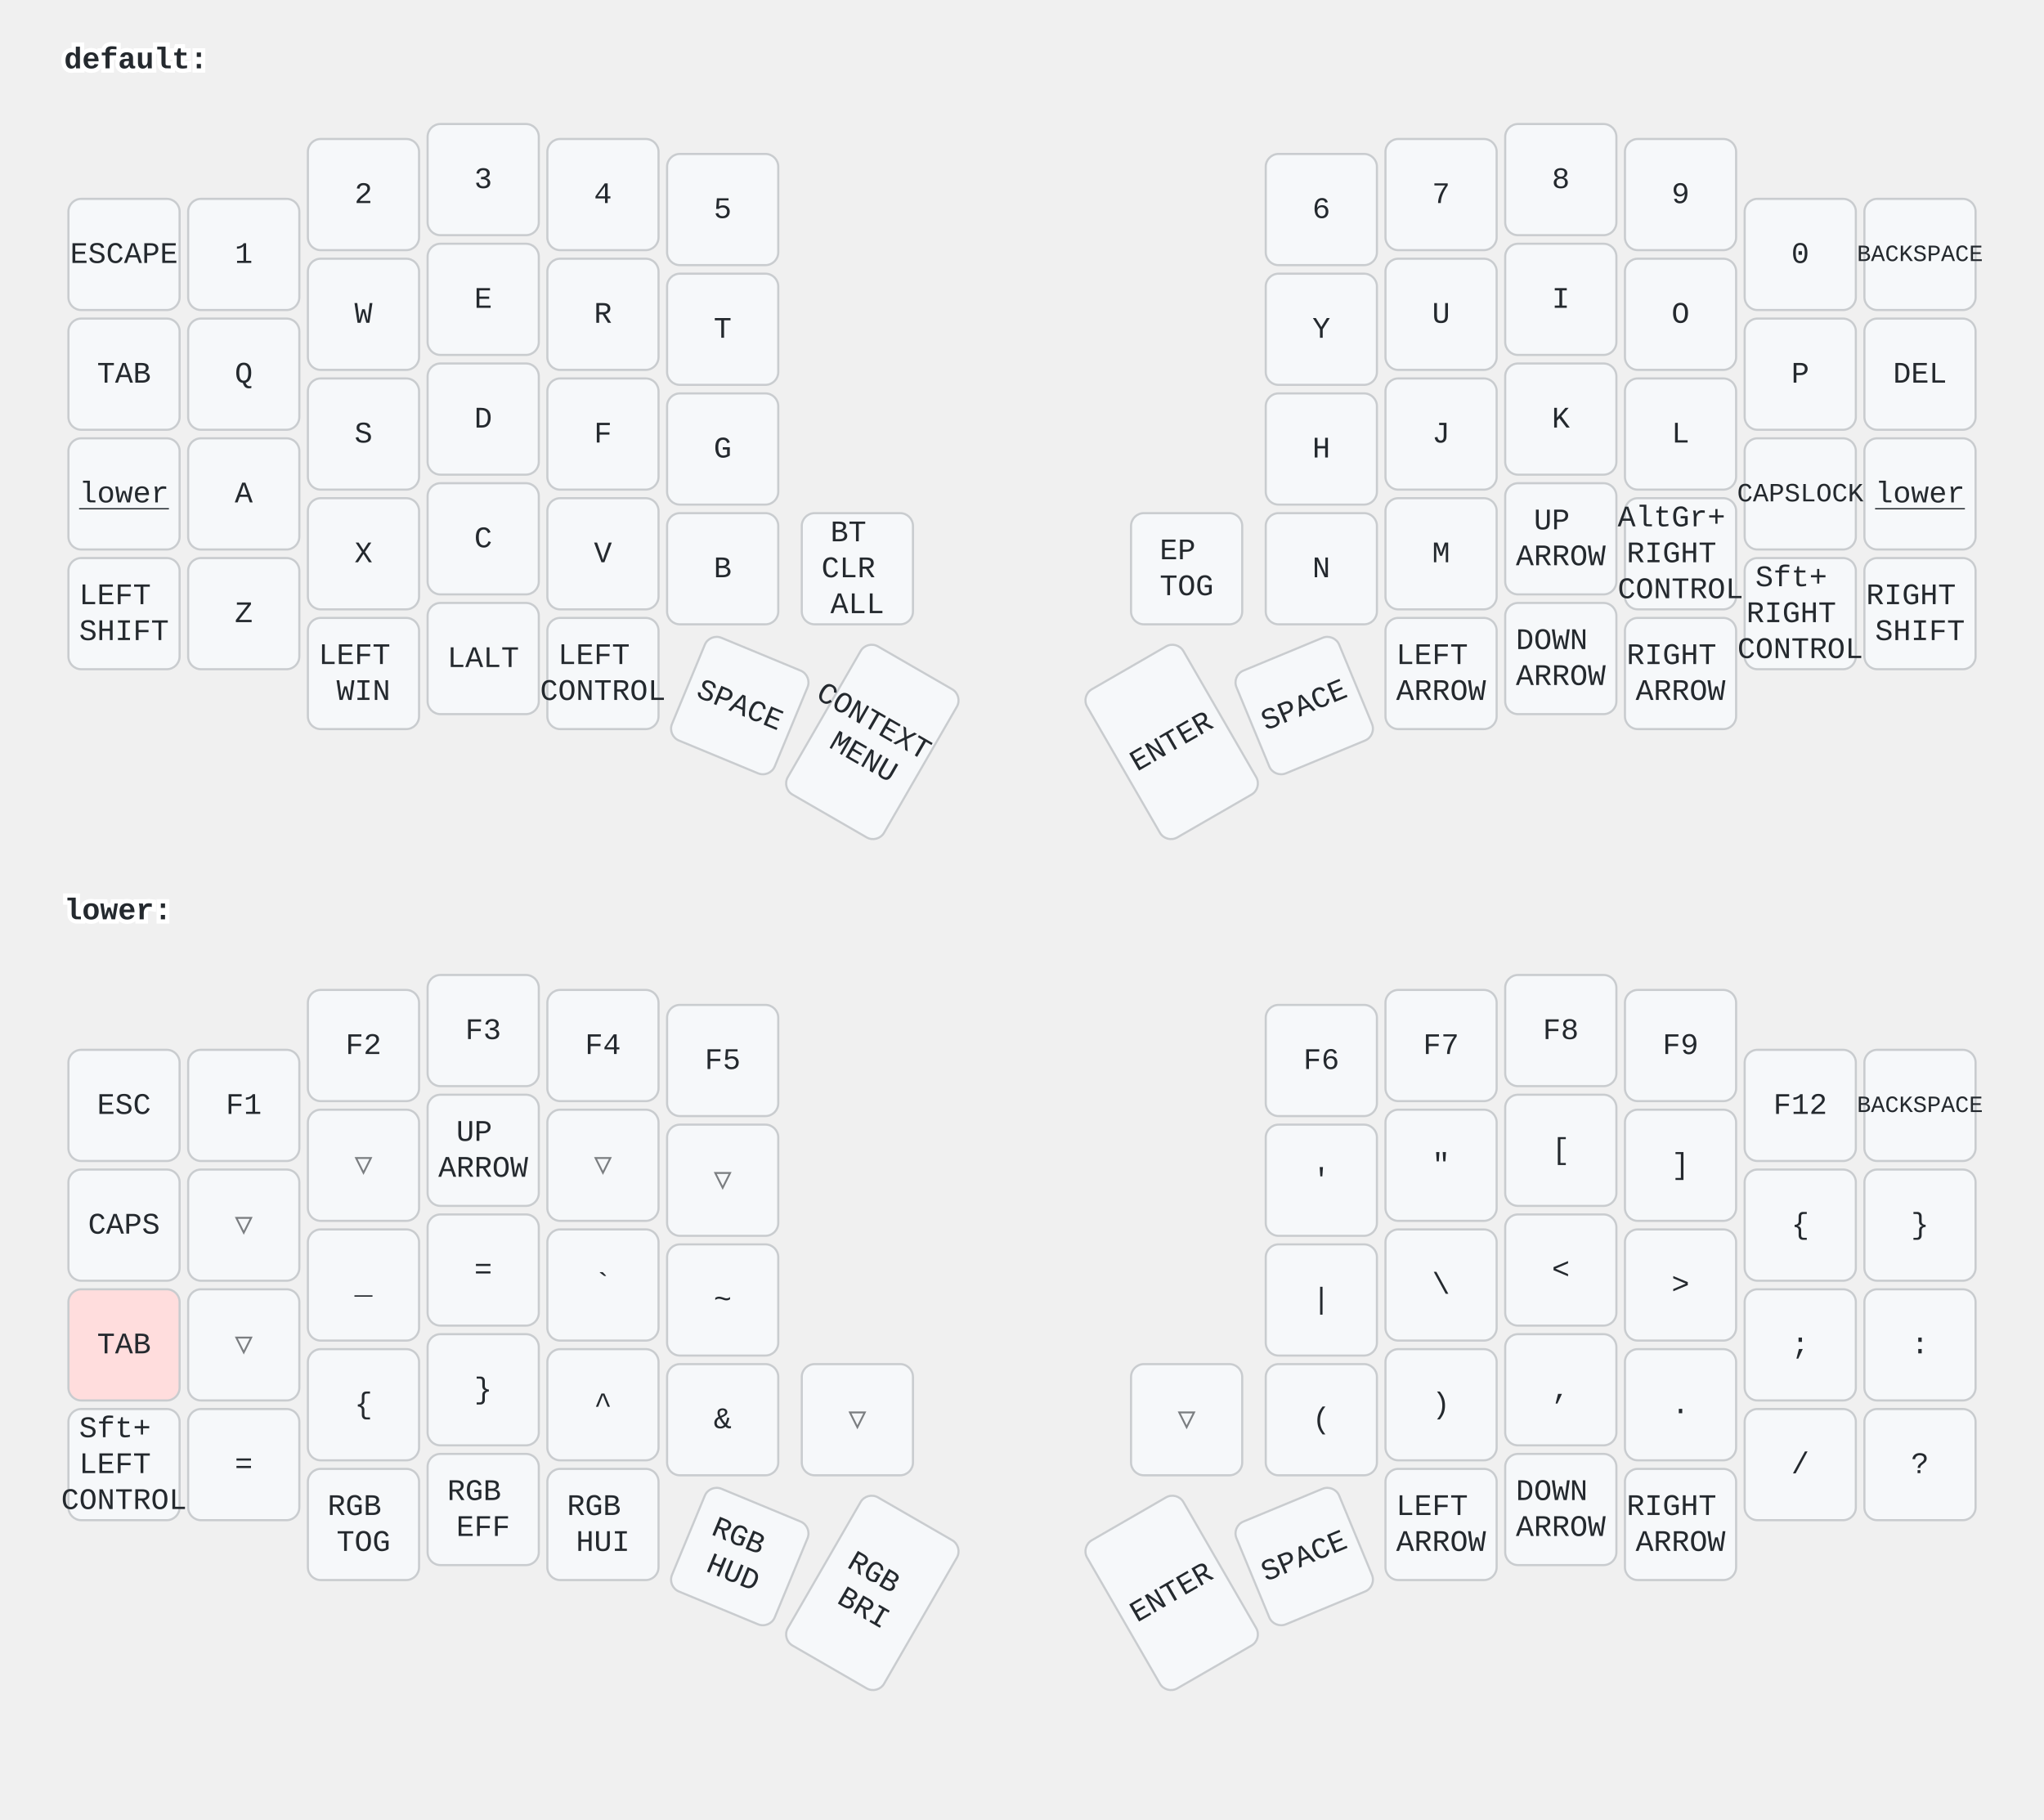
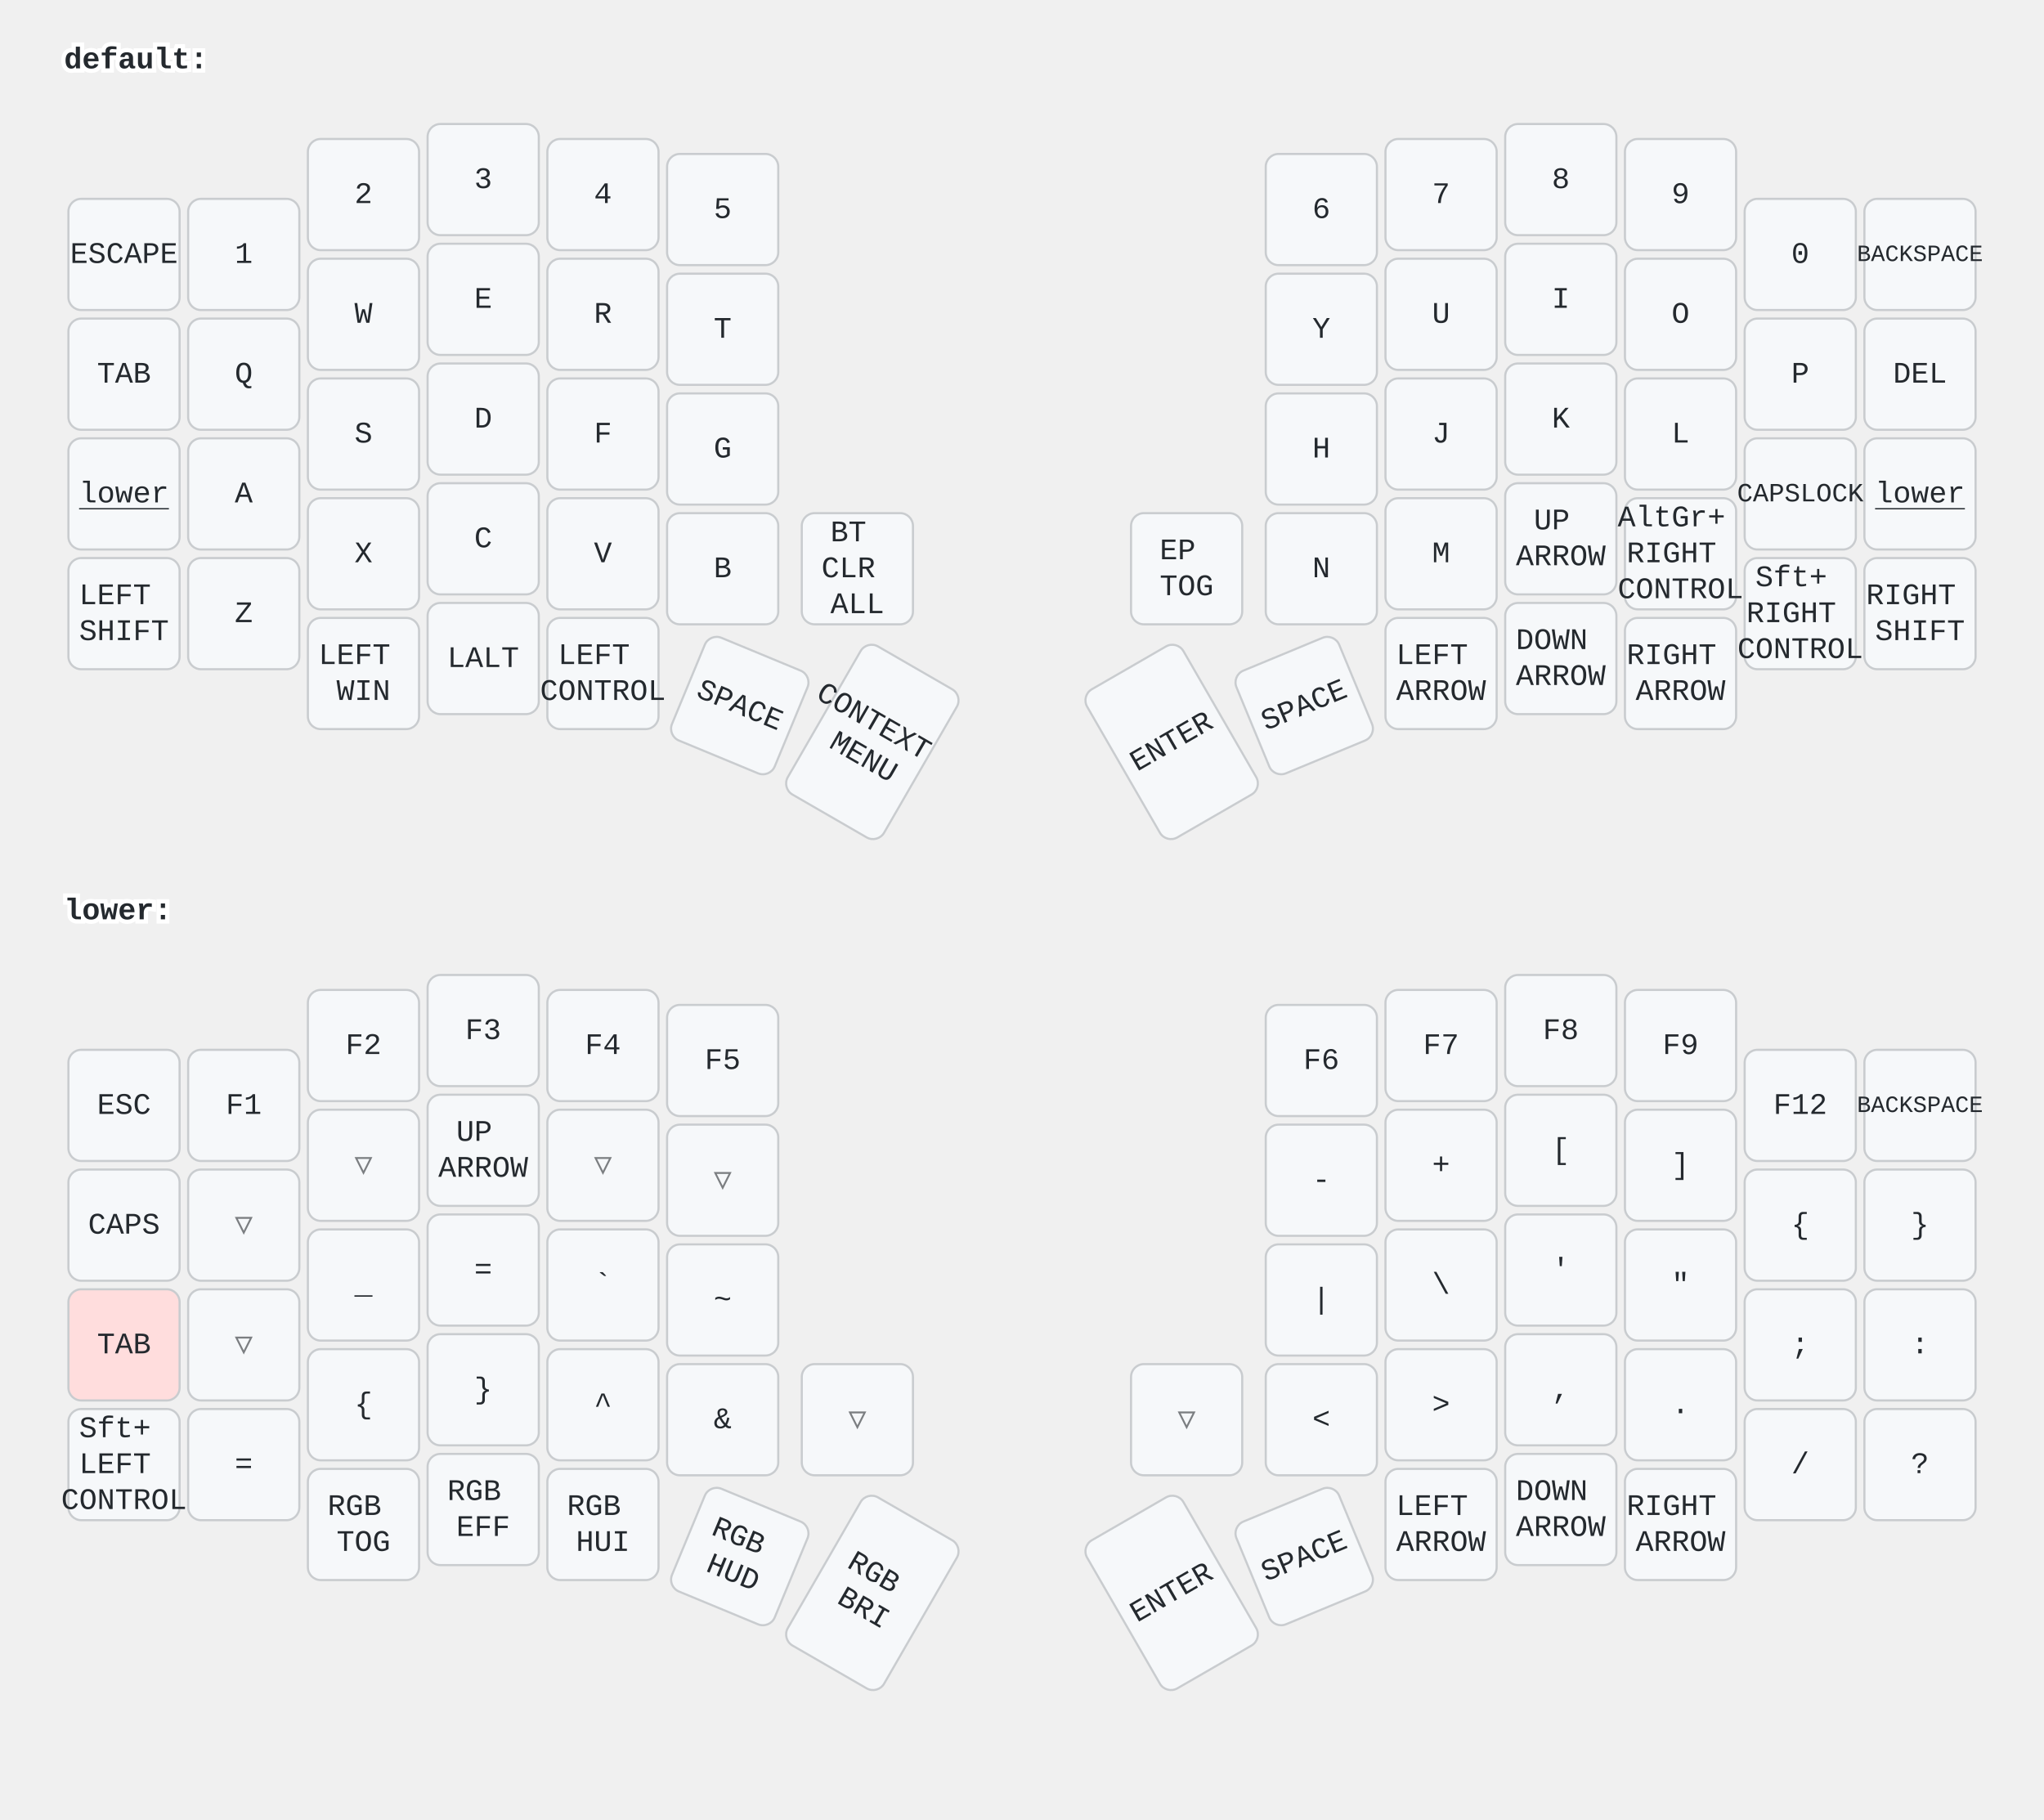
<svg xmlns="http://www.w3.org/2000/svg" width="956" height="851" viewBox="0 0 956 851" class="keymap">
  <style>/* inherit to force styles through use tags */
svg path {
    fill: inherit;
}

/* font and background color specifications */
svg.keymap {
    font-family: SFMono-Regular,Consolas,Liberation Mono,Menlo,monospace;
    font-size: 14px;
    font-kerning: normal;
    text-rendering: optimizeLegibility;
    fill: #24292e;
}

/* default key styling */
rect.key {
    fill: #f6f8fa;
}

rect.key, rect.combo {
    stroke: #c9cccf;
    stroke-width: 1;
}

/* default key side styling, only used is draw_key_sides is set */
rect.side {
    filter: brightness(90%);
}

/* color accent for combo boxes */
rect.combo, rect.combo-separate {
    fill: #cdf;
}

/* color accent for held keys */
rect.held, rect.combo.held {
    fill: #fdd;
}

/* color accent for ghost (optional) keys */
rect.ghost, rect.combo.ghost {
    stroke-dasharray: 4, 4;
    stroke-width: 2;
}

text {
    text-anchor: middle;
    dominant-baseline: middle;
}

/* styling for layer labels */
text.label {
    font-weight: bold;
    text-anchor: start;
    stroke: white;
    stroke-width: 4;
    paint-order: stroke;
}

/* styling for optional footer */
text.footer {
    text-anchor: end;
    dominant-baseline: auto;
    stroke: white;
    stroke-width: 4;
    paint-order: stroke;
}

/* styling for combo tap, and key non-tap label text */
text.combo, text.hold, text.shifted, text.left, text.right, text.tl, text.tr, text.bl, text.br {
    font-size: 11px;
}

text.hold, text.bl, text.br {
    text-anchor: middle;
    dominant-baseline: auto;
}

text.shifted, text.tl, text.tr {
    text-anchor: middle;
    dominant-baseline: hanging;
}

text.left, text.tl, text.bl {
    text-anchor: start;
}

text.right, text.tr, text.br {
    text-anchor: end;
}

text.layer-activator {
    text-decoration: underline;
}

/* styling for hold/shifted label text in combo box */
text.combo.hold, text.combo.shifted, text.combo.left, text.combo.right {
    font-size: 8px;
}

/* lighter symbol for transparent keys */
text.trans {
    fill: #7b7e81;
}

/* styling for combo dendrons */
path.combo {
    stroke-width: 1;
    stroke: gray;
    fill: none;
}

/* Start Tabler Icons Cleanup */
/* cannot use height/width with glyphs */
.icon-tabler &gt; path {
    fill: inherit;
    stroke: inherit;
    stroke-width: 2;
}
/* hide tabler's default box */
.icon-tabler &gt; path[stroke="none"][fill="none"] {
    visibility: hidden;
}
/* End Tabler Icons Cleanup */
</style>
  <g transform="translate(30, 0)" class="layer-default">
    <text x="0" y="28" class="label" id="default">default:</text>
    <g transform="translate(0, 56)">
      <g transform="translate(28, 63)" class="key keypos-0">
        <rect rx="6" ry="6" x="-26" y="-26" width="52" height="52" class="key" />
        <text x="0" y="0" class="key tap">ESCAPE</text>
      </g>
      <g transform="translate(84, 63)" class="key keypos-1">
        <rect rx="6" ry="6" x="-26" y="-26" width="52" height="52" class="key" />
        <text x="0" y="0" class="key tap">1</text>
      </g>
      <g transform="translate(140, 35)" class="key keypos-2">
        <rect rx="6" ry="6" x="-26" y="-26" width="52" height="52" class="key" />
        <text x="0" y="0" class="key tap">2</text>
      </g>
      <g transform="translate(196, 28)" class="key keypos-3">
        <rect rx="6" ry="6" x="-26" y="-26" width="52" height="52" class="key" />
        <text x="0" y="0" class="key tap">3</text>
      </g>
      <g transform="translate(252, 35)" class="key keypos-4">
        <rect rx="6" ry="6" x="-26" y="-26" width="52" height="52" class="key" />
        <text x="0" y="0" class="key tap">4</text>
      </g>
      <g transform="translate(308, 42)" class="key keypos-5">
        <rect rx="6" ry="6" x="-26" y="-26" width="52" height="52" class="key" />
        <text x="0" y="0" class="key tap">5</text>
      </g>
      <g transform="translate(588, 42)" class="key keypos-6">
        <rect rx="6" ry="6" x="-26" y="-26" width="52" height="52" class="key" />
        <text x="0" y="0" class="key tap">6</text>
      </g>
      <g transform="translate(644, 35)" class="key keypos-7">
        <rect rx="6" ry="6" x="-26" y="-26" width="52" height="52" class="key" />
        <text x="0" y="0" class="key tap">7</text>
      </g>
      <g transform="translate(700, 28)" class="key keypos-8">
        <rect rx="6" ry="6" x="-26" y="-26" width="52" height="52" class="key" />
        <text x="0" y="0" class="key tap">8</text>
      </g>
      <g transform="translate(756, 35)" class="key keypos-9">
        <rect rx="6" ry="6" x="-26" y="-26" width="52" height="52" class="key" />
        <text x="0" y="0" class="key tap">9</text>
      </g>
      <g transform="translate(812, 63)" class="key keypos-10">
        <rect rx="6" ry="6" x="-26" y="-26" width="52" height="52" class="key" />
        <text x="0" y="0" class="key tap">0</text>
      </g>
      <g transform="translate(868, 63)" class="key keypos-11">
        <rect rx="6" ry="6" x="-26" y="-26" width="52" height="52" class="key" />
        <text x="0" y="0" class="key tap">
          <tspan style="font-size: 78%">BACKSPACE</tspan>
        </text>
      </g>
      <g transform="translate(28, 119)" class="key keypos-12">
        <rect rx="6" ry="6" x="-26" y="-26" width="52" height="52" class="key" />
        <text x="0" y="0" class="key tap">TAB</text>
      </g>
      <g transform="translate(84, 119)" class="key keypos-13">
        <rect rx="6" ry="6" x="-26" y="-26" width="52" height="52" class="key" />
        <text x="0" y="0" class="key tap">Q</text>
      </g>
      <g transform="translate(140, 91)" class="key keypos-14">
        <rect rx="6" ry="6" x="-26" y="-26" width="52" height="52" class="key" />
        <text x="0" y="0" class="key tap">W</text>
      </g>
      <g transform="translate(196, 84)" class="key keypos-15">
        <rect rx="6" ry="6" x="-26" y="-26" width="52" height="52" class="key" />
        <text x="0" y="0" class="key tap">E</text>
      </g>
      <g transform="translate(252, 91)" class="key keypos-16">
        <rect rx="6" ry="6" x="-26" y="-26" width="52" height="52" class="key" />
        <text x="0" y="0" class="key tap">R</text>
      </g>
      <g transform="translate(308, 98)" class="key keypos-17">
        <rect rx="6" ry="6" x="-26" y="-26" width="52" height="52" class="key" />
        <text x="0" y="0" class="key tap">T</text>
      </g>
      <g transform="translate(588, 98)" class="key keypos-18">
        <rect rx="6" ry="6" x="-26" y="-26" width="52" height="52" class="key" />
        <text x="0" y="0" class="key tap">Y</text>
      </g>
      <g transform="translate(644, 91)" class="key keypos-19">
        <rect rx="6" ry="6" x="-26" y="-26" width="52" height="52" class="key" />
        <text x="0" y="0" class="key tap">U</text>
      </g>
      <g transform="translate(700, 84)" class="key keypos-20">
        <rect rx="6" ry="6" x="-26" y="-26" width="52" height="52" class="key" />
        <text x="0" y="0" class="key tap">I</text>
      </g>
      <g transform="translate(756, 91)" class="key keypos-21">
        <rect rx="6" ry="6" x="-26" y="-26" width="52" height="52" class="key" />
        <text x="0" y="0" class="key tap">O</text>
      </g>
      <g transform="translate(812, 119)" class="key keypos-22">
        <rect rx="6" ry="6" x="-26" y="-26" width="52" height="52" class="key" />
        <text x="0" y="0" class="key tap">P</text>
      </g>
      <g transform="translate(868, 119)" class="key keypos-23">
        <rect rx="6" ry="6" x="-26" y="-26" width="52" height="52" class="key" />
        <text x="0" y="0" class="key tap">DEL</text>
      </g>
      <g transform="translate(28, 175)" class="key keypos-24">
        <rect rx="6" ry="6" x="-26" y="-26" width="52" height="52" class="key" />
        <a href="#lower">
          <text x="0" y="0" class="key tap layer-activator">lower</text>
        </a>
      </g>
      <g transform="translate(84, 175)" class="key keypos-25">
        <rect rx="6" ry="6" x="-26" y="-26" width="52" height="52" class="key" />
        <text x="0" y="0" class="key tap">A</text>
      </g>
      <g transform="translate(140, 147)" class="key keypos-26">
        <rect rx="6" ry="6" x="-26" y="-26" width="52" height="52" class="key" />
        <text x="0" y="0" class="key tap">S</text>
      </g>
      <g transform="translate(196, 140)" class="key keypos-27">
        <rect rx="6" ry="6" x="-26" y="-26" width="52" height="52" class="key" />
        <text x="0" y="0" class="key tap">D</text>
      </g>
      <g transform="translate(252, 147)" class="key keypos-28">
        <rect rx="6" ry="6" x="-26" y="-26" width="52" height="52" class="key" />
        <text x="0" y="0" class="key tap">F</text>
      </g>
      <g transform="translate(308, 154)" class="key keypos-29">
        <rect rx="6" ry="6" x="-26" y="-26" width="52" height="52" class="key" />
        <text x="0" y="0" class="key tap">G</text>
      </g>
      <g transform="translate(588, 154)" class="key keypos-30">
        <rect rx="6" ry="6" x="-26" y="-26" width="52" height="52" class="key" />
        <text x="0" y="0" class="key tap">H</text>
      </g>
      <g transform="translate(644, 147)" class="key keypos-31">
        <rect rx="6" ry="6" x="-26" y="-26" width="52" height="52" class="key" />
        <text x="0" y="0" class="key tap">J</text>
      </g>
      <g transform="translate(700, 140)" class="key keypos-32">
        <rect rx="6" ry="6" x="-26" y="-26" width="52" height="52" class="key" />
        <text x="0" y="0" class="key tap">K</text>
      </g>
      <g transform="translate(756, 147)" class="key keypos-33">
        <rect rx="6" ry="6" x="-26" y="-26" width="52" height="52" class="key" />
        <text x="0" y="0" class="key tap">L</text>
      </g>
      <g transform="translate(812, 175)" class="key keypos-34">
        <rect rx="6" ry="6" x="-26" y="-26" width="52" height="52" class="key" />
        <text x="0" y="0" class="key tap">
          <tspan style="font-size: 88%">CAPSLOCK</tspan>
        </text>
      </g>
      <g transform="translate(868, 175)" class="key keypos-35">
        <rect rx="6" ry="6" x="-26" y="-26" width="52" height="52" class="key" />
        <a href="#lower">
          <text x="0" y="0" class="key tap layer-activator">lower</text>
        </a>
      </g>
      <g transform="translate(28, 231)" class="key keypos-36">
        <rect rx="6" ry="6" x="-26" y="-26" width="52" height="52" class="key" />
        <text x="0" y="0" class="key tap">
          <tspan x="0" dy="-0.6em">LEFT</tspan>
          <tspan x="0" dy="1.2em">SHIFT</tspan>
        </text>
      </g>
      <g transform="translate(84, 231)" class="key keypos-37">
        <rect rx="6" ry="6" x="-26" y="-26" width="52" height="52" class="key" />
        <text x="0" y="0" class="key tap">Z</text>
      </g>
      <g transform="translate(140, 203)" class="key keypos-38">
        <rect rx="6" ry="6" x="-26" y="-26" width="52" height="52" class="key" />
        <text x="0" y="0" class="key tap">X</text>
      </g>
      <g transform="translate(196, 196)" class="key keypos-39">
        <rect rx="6" ry="6" x="-26" y="-26" width="52" height="52" class="key" />
        <text x="0" y="0" class="key tap">C</text>
      </g>
      <g transform="translate(252, 203)" class="key keypos-40">
        <rect rx="6" ry="6" x="-26" y="-26" width="52" height="52" class="key" />
        <text x="0" y="0" class="key tap">V</text>
      </g>
      <g transform="translate(308, 210)" class="key keypos-41">
        <rect rx="6" ry="6" x="-26" y="-26" width="52" height="52" class="key" />
        <text x="0" y="0" class="key tap">B</text>
      </g>
      <g transform="translate(371, 210)" class="key keypos-42">
        <rect rx="6" ry="6" x="-26" y="-26" width="52" height="52" class="key" />
        <text x="0" y="0" class="key tap">
          <tspan x="0" dy="-1.2em">BT</tspan>
          <tspan x="0" dy="1.2em">CLR</tspan>
          <tspan x="0" dy="1.2em">ALL</tspan>
        </text>
      </g>
      <g transform="translate(525, 210)" class="key keypos-43">
        <rect rx="6" ry="6" x="-26" y="-26" width="52" height="52" class="key" />
        <text x="0" y="0" class="key tap">
          <tspan x="0" dy="-0.6em">EP</tspan>
          <tspan x="0" dy="1.2em">TOG</tspan>
        </text>
      </g>
      <g transform="translate(588, 210)" class="key keypos-44">
        <rect rx="6" ry="6" x="-26" y="-26" width="52" height="52" class="key" />
        <text x="0" y="0" class="key tap">N</text>
      </g>
      <g transform="translate(644, 203)" class="key keypos-45">
        <rect rx="6" ry="6" x="-26" y="-26" width="52" height="52" class="key" />
        <text x="0" y="0" class="key tap">M</text>
      </g>
      <g transform="translate(700, 196)" class="key keypos-46">
        <rect rx="6" ry="6" x="-26" y="-26" width="52" height="52" class="key" />
        <text x="0" y="0" class="key tap">
          <tspan x="0" dy="-0.6em">UP</tspan>
          <tspan x="0" dy="1.2em">ARROW</tspan>
        </text>
      </g>
      <g transform="translate(756, 203)" class="key keypos-47">
        <rect rx="6" ry="6" x="-26" y="-26" width="52" height="52" class="key" />
        <text x="0" y="0" class="key tap">
          <tspan x="0" dy="-1.2em">AltGr+</tspan>
          <tspan x="0" dy="1.2em">RIGHT</tspan>
          <tspan x="0" dy="1.2em">CONTROL</tspan>
        </text>
      </g>
      <g transform="translate(812, 231)" class="key keypos-48">
        <rect rx="6" ry="6" x="-26" y="-26" width="52" height="52" class="key" />
        <text x="0" y="0" class="key tap">
          <tspan x="0" dy="-1.2em">Sft+</tspan>
          <tspan x="0" dy="1.2em">RIGHT</tspan>
          <tspan x="0" dy="1.2em">CONTROL</tspan>
        </text>
      </g>
      <g transform="translate(868, 231)" class="key keypos-49">
        <rect rx="6" ry="6" x="-26" y="-26" width="52" height="52" class="key" />
        <text x="0" y="0" class="key tap">
          <tspan x="0" dy="-0.6em">RIGHT</tspan>
          <tspan x="0" dy="1.2em">SHIFT</tspan>
        </text>
      </g>
      <g transform="translate(140, 259)" class="key keypos-50">
        <rect rx="6" ry="6" x="-26" y="-26" width="52" height="52" class="key" />
        <text x="0" y="0" class="key tap">
          <tspan x="0" dy="-0.6em">LEFT</tspan>
          <tspan x="0" dy="1.2em">WIN</tspan>
        </text>
      </g>
      <g transform="translate(196, 252)" class="key keypos-51">
        <rect rx="6" ry="6" x="-26" y="-26" width="52" height="52" class="key" />
        <text x="0" y="0" class="key tap">LALT</text>
      </g>
      <g transform="translate(252, 259)" class="key keypos-52">
        <rect rx="6" ry="6" x="-26" y="-26" width="52" height="52" class="key" />
        <text x="0" y="0" class="key tap">
          <tspan x="0" dy="-0.6em">LEFT</tspan>
          <tspan x="0" dy="1.2em">CONTROL</tspan>
        </text>
      </g>
      <g transform="translate(316, 274) rotate(22.5)" class="key keypos-53">
        <rect rx="6" ry="6" x="-26" y="-26" width="52" height="52" class="key" />
        <text x="0" y="0" class="key tap">SPACE</text>
      </g>
      <g transform="translate(378, 291) rotate(30.0)" class="key keypos-54">
        <rect rx="6" ry="6" x="-26" y="-40" width="52" height="80" class="key" />
        <text x="0" y="0" class="key tap">
          <tspan x="0" dy="-0.6em">CONTEXT</tspan>
          <tspan x="0" dy="1.2em">MENU</tspan>
        </text>
      </g>
      <g transform="translate(518, 291) rotate(-30.0)" class="key keypos-55">
        <rect rx="6" ry="6" x="-26" y="-40" width="52" height="80" class="key" />
        <text x="0" y="0" class="key tap">ENTER</text>
      </g>
      <g transform="translate(580, 274) rotate(-22.5)" class="key keypos-56">
        <rect rx="6" ry="6" x="-26" y="-26" width="52" height="52" class="key" />
        <text x="0" y="0" class="key tap">SPACE</text>
      </g>
      <g transform="translate(644, 259)" class="key keypos-57">
        <rect rx="6" ry="6" x="-26" y="-26" width="52" height="52" class="key" />
        <text x="0" y="0" class="key tap">
          <tspan x="0" dy="-0.6em">LEFT</tspan>
          <tspan x="0" dy="1.2em">ARROW</tspan>
        </text>
      </g>
      <g transform="translate(700, 252)" class="key keypos-58">
        <rect rx="6" ry="6" x="-26" y="-26" width="52" height="52" class="key" />
        <text x="0" y="0" class="key tap">
          <tspan x="0" dy="-0.6em">DOWN</tspan>
          <tspan x="0" dy="1.2em">ARROW</tspan>
        </text>
      </g>
      <g transform="translate(756, 259)" class="key keypos-59">
        <rect rx="6" ry="6" x="-26" y="-26" width="52" height="52" class="key" />
        <text x="0" y="0" class="key tap">
          <tspan x="0" dy="-0.6em">RIGHT</tspan>
          <tspan x="0" dy="1.2em">ARROW</tspan>
        </text>
      </g>
    </g>
  </g>
  <g transform="translate(30, 398)" class="layer-lower">
    <text x="0" y="28" class="label" id="lower">lower:</text>
    <g transform="translate(0, 56)">
      <g transform="translate(28, 63)" class="key keypos-0">
        <rect rx="6" ry="6" x="-26" y="-26" width="52" height="52" class="key" />
        <text x="0" y="0" class="key tap">ESC</text>
      </g>
      <g transform="translate(84, 63)" class="key keypos-1">
        <rect rx="6" ry="6" x="-26" y="-26" width="52" height="52" class="key" />
        <text x="0" y="0" class="key tap">F1</text>
      </g>
      <g transform="translate(140, 35)" class="key keypos-2">
        <rect rx="6" ry="6" x="-26" y="-26" width="52" height="52" class="key" />
        <text x="0" y="0" class="key tap">F2</text>
      </g>
      <g transform="translate(196, 28)" class="key keypos-3">
        <rect rx="6" ry="6" x="-26" y="-26" width="52" height="52" class="key" />
        <text x="0" y="0" class="key tap">F3</text>
      </g>
      <g transform="translate(252, 35)" class="key keypos-4">
        <rect rx="6" ry="6" x="-26" y="-26" width="52" height="52" class="key" />
        <text x="0" y="0" class="key tap">F4</text>
      </g>
      <g transform="translate(308, 42)" class="key keypos-5">
        <rect rx="6" ry="6" x="-26" y="-26" width="52" height="52" class="key" />
        <text x="0" y="0" class="key tap">F5</text>
      </g>
      <g transform="translate(588, 42)" class="key keypos-6">
        <rect rx="6" ry="6" x="-26" y="-26" width="52" height="52" class="key" />
        <text x="0" y="0" class="key tap">F6</text>
      </g>
      <g transform="translate(644, 35)" class="key keypos-7">
        <rect rx="6" ry="6" x="-26" y="-26" width="52" height="52" class="key" />
        <text x="0" y="0" class="key tap">F7</text>
      </g>
      <g transform="translate(700, 28)" class="key keypos-8">
        <rect rx="6" ry="6" x="-26" y="-26" width="52" height="52" class="key" />
        <text x="0" y="0" class="key tap">F8</text>
      </g>
      <g transform="translate(756, 35)" class="key keypos-9">
        <rect rx="6" ry="6" x="-26" y="-26" width="52" height="52" class="key" />
        <text x="0" y="0" class="key tap">F9</text>
      </g>
      <g transform="translate(812, 63)" class="key keypos-10">
        <rect rx="6" ry="6" x="-26" y="-26" width="52" height="52" class="key" />
        <text x="0" y="0" class="key tap">F12</text>
      </g>
      <g transform="translate(868, 63)" class="key keypos-11">
        <rect rx="6" ry="6" x="-26" y="-26" width="52" height="52" class="key" />
        <text x="0" y="0" class="key tap">
          <tspan style="font-size: 78%">BACKSPACE</tspan>
        </text>
      </g>
      <g transform="translate(28, 119)" class="key keypos-12">
        <rect rx="6" ry="6" x="-26" y="-26" width="52" height="52" class="key" />
        <text x="0" y="0" class="key tap">CAPS</text>
      </g>
      <g transform="translate(84, 119)" class="key trans keypos-13">
        <rect rx="6" ry="6" x="-26" y="-26" width="52" height="52" class="key trans" />
        <text x="0" y="0" class="key trans tap">▽</text>
      </g>
      <g transform="translate(140, 91)" class="key trans keypos-14">
        <rect rx="6" ry="6" x="-26" y="-26" width="52" height="52" class="key trans" />
        <text x="0" y="0" class="key trans tap">▽</text>
      </g>
      <g transform="translate(196, 84)" class="key keypos-15">
        <rect rx="6" ry="6" x="-26" y="-26" width="52" height="52" class="key" />
        <text x="0" y="0" class="key tap">
          <tspan x="0" dy="-0.6em">UP</tspan>
          <tspan x="0" dy="1.2em">ARROW</tspan>
        </text>
      </g>
      <g transform="translate(252, 91)" class="key trans keypos-16">
        <rect rx="6" ry="6" x="-26" y="-26" width="52" height="52" class="key trans" />
        <text x="0" y="0" class="key trans tap">▽</text>
      </g>
      <g transform="translate(308, 98)" class="key trans keypos-17">
        <rect rx="6" ry="6" x="-26" y="-26" width="52" height="52" class="key trans" />
        <text x="0" y="0" class="key trans tap">▽</text>
      </g>
      <g transform="translate(588, 98)" class="key keypos-18">
        <rect rx="6" ry="6" x="-26" y="-26" width="52" height="52" class="key" />
-         <text x="0" y="0" class="key tap">'</text>
+         <text x="0" y="0" class="key tap">-</text>
      </g>
      <g transform="translate(644, 91)" class="key keypos-19">
        <rect rx="6" ry="6" x="-26" y="-26" width="52" height="52" class="key" />
-         <text x="0" y="0" class="key tap">"</text>
+         <text x="0" y="0" class="key tap">+</text>
      </g>
      <g transform="translate(700, 84)" class="key keypos-20">
        <rect rx="6" ry="6" x="-26" y="-26" width="52" height="52" class="key" />
        <text x="0" y="0" class="key tap">[</text>
      </g>
      <g transform="translate(756, 91)" class="key keypos-21">
        <rect rx="6" ry="6" x="-26" y="-26" width="52" height="52" class="key" />
        <text x="0" y="0" class="key tap">]</text>
      </g>
      <g transform="translate(812, 119)" class="key keypos-22">
        <rect rx="6" ry="6" x="-26" y="-26" width="52" height="52" class="key" />
        <text x="0" y="0" class="key tap">{</text>
      </g>
      <g transform="translate(868, 119)" class="key keypos-23">
        <rect rx="6" ry="6" x="-26" y="-26" width="52" height="52" class="key" />
        <text x="0" y="0" class="key tap">}</text>
      </g>
      <g transform="translate(28, 175)" class="key held keypos-24">
        <rect rx="6" ry="6" x="-26" y="-26" width="52" height="52" class="key held" />
        <text x="0" y="0" class="key held tap">TAB</text>
      </g>
      <g transform="translate(84, 175)" class="key trans keypos-25">
        <rect rx="6" ry="6" x="-26" y="-26" width="52" height="52" class="key trans" />
        <text x="0" y="0" class="key trans tap">▽</text>
      </g>
      <g transform="translate(140, 147)" class="key keypos-26">
        <rect rx="6" ry="6" x="-26" y="-26" width="52" height="52" class="key" />
        <text x="0" y="0" class="key tap">_</text>
      </g>
      <g transform="translate(196, 140)" class="key keypos-27">
        <rect rx="6" ry="6" x="-26" y="-26" width="52" height="52" class="key" />
        <text x="0" y="0" class="key tap">=</text>
      </g>
      <g transform="translate(252, 147)" class="key keypos-28">
        <rect rx="6" ry="6" x="-26" y="-26" width="52" height="52" class="key" />
        <text x="0" y="0" class="key tap">`</text>
      </g>
      <g transform="translate(308, 154)" class="key keypos-29">
        <rect rx="6" ry="6" x="-26" y="-26" width="52" height="52" class="key" />
        <text x="0" y="0" class="key tap">~</text>
      </g>
      <g transform="translate(588, 154)" class="key keypos-30">
        <rect rx="6" ry="6" x="-26" y="-26" width="52" height="52" class="key" />
        <text x="0" y="0" class="key tap">|</text>
      </g>
      <g transform="translate(644, 147)" class="key keypos-31">
        <rect rx="6" ry="6" x="-26" y="-26" width="52" height="52" class="key" />
        <text x="0" y="0" class="key tap">\</text>
      </g>
      <g transform="translate(700, 140)" class="key keypos-32">
        <rect rx="6" ry="6" x="-26" y="-26" width="52" height="52" class="key" />
-         <text x="0" y="0" class="key tap">&lt;</text>
+         <text x="0" y="0" class="key tap">'</text>
      </g>
      <g transform="translate(756, 147)" class="key keypos-33">
        <rect rx="6" ry="6" x="-26" y="-26" width="52" height="52" class="key" />
-         <text x="0" y="0" class="key tap">&gt;</text>
+         <text x="0" y="0" class="key tap">"</text>
      </g>
      <g transform="translate(812, 175)" class="key keypos-34">
        <rect rx="6" ry="6" x="-26" y="-26" width="52" height="52" class="key" />
        <text x="0" y="0" class="key tap">;</text>
      </g>
      <g transform="translate(868, 175)" class="key keypos-35">
        <rect rx="6" ry="6" x="-26" y="-26" width="52" height="52" class="key" />
        <text x="0" y="0" class="key tap">:</text>
      </g>
      <g transform="translate(28, 231)" class="key keypos-36">
        <rect rx="6" ry="6" x="-26" y="-26" width="52" height="52" class="key" />
        <text x="0" y="0" class="key tap">
          <tspan x="0" dy="-1.2em">Sft+</tspan>
          <tspan x="0" dy="1.2em">LEFT</tspan>
          <tspan x="0" dy="1.2em">CONTROL</tspan>
        </text>
      </g>
      <g transform="translate(84, 231)" class="key keypos-37">
        <rect rx="6" ry="6" x="-26" y="-26" width="52" height="52" class="key" />
        <text x="0" y="0" class="key tap">=</text>
      </g>
      <g transform="translate(140, 203)" class="key keypos-38">
        <rect rx="6" ry="6" x="-26" y="-26" width="52" height="52" class="key" />
        <text x="0" y="0" class="key tap">{</text>
      </g>
      <g transform="translate(196, 196)" class="key keypos-39">
        <rect rx="6" ry="6" x="-26" y="-26" width="52" height="52" class="key" />
        <text x="0" y="0" class="key tap">}</text>
      </g>
      <g transform="translate(252, 203)" class="key keypos-40">
        <rect rx="6" ry="6" x="-26" y="-26" width="52" height="52" class="key" />
        <text x="0" y="0" class="key tap">^</text>
      </g>
      <g transform="translate(308, 210)" class="key keypos-41">
        <rect rx="6" ry="6" x="-26" y="-26" width="52" height="52" class="key" />
        <text x="0" y="0" class="key tap">&amp;</text>
      </g>
      <g transform="translate(371, 210)" class="key trans keypos-42">
        <rect rx="6" ry="6" x="-26" y="-26" width="52" height="52" class="key trans" />
        <text x="0" y="0" class="key trans tap">▽</text>
      </g>
      <g transform="translate(525, 210)" class="key trans keypos-43">
        <rect rx="6" ry="6" x="-26" y="-26" width="52" height="52" class="key trans" />
        <text x="0" y="0" class="key trans tap">▽</text>
      </g>
      <g transform="translate(588, 210)" class="key keypos-44">
        <rect rx="6" ry="6" x="-26" y="-26" width="52" height="52" class="key" />
-         <text x="0" y="0" class="key tap">(</text>
+         <text x="0" y="0" class="key tap">&lt;</text>
      </g>
      <g transform="translate(644, 203)" class="key keypos-45">
        <rect rx="6" ry="6" x="-26" y="-26" width="52" height="52" class="key" />
-         <text x="0" y="0" class="key tap">)</text>
+         <text x="0" y="0" class="key tap">&gt;</text>
      </g>
      <g transform="translate(700, 196)" class="key keypos-46">
        <rect rx="6" ry="6" x="-26" y="-26" width="52" height="52" class="key" />
        <text x="0" y="0" class="key tap">,</text>
      </g>
      <g transform="translate(756, 203)" class="key keypos-47">
        <rect rx="6" ry="6" x="-26" y="-26" width="52" height="52" class="key" />
        <text x="0" y="0" class="key tap">.</text>
      </g>
      <g transform="translate(812, 231)" class="key keypos-48">
        <rect rx="6" ry="6" x="-26" y="-26" width="52" height="52" class="key" />
        <text x="0" y="0" class="key tap">/</text>
      </g>
      <g transform="translate(868, 231)" class="key keypos-49">
        <rect rx="6" ry="6" x="-26" y="-26" width="52" height="52" class="key" />
        <text x="0" y="0" class="key tap">?</text>
      </g>
      <g transform="translate(140, 259)" class="key keypos-50">
        <rect rx="6" ry="6" x="-26" y="-26" width="52" height="52" class="key" />
        <text x="0" y="0" class="key tap">
          <tspan x="0" dy="-0.6em">RGB</tspan>
          <tspan x="0" dy="1.2em">TOG</tspan>
        </text>
      </g>
      <g transform="translate(196, 252)" class="key keypos-51">
        <rect rx="6" ry="6" x="-26" y="-26" width="52" height="52" class="key" />
        <text x="0" y="0" class="key tap">
          <tspan x="0" dy="-0.6em">RGB</tspan>
          <tspan x="0" dy="1.2em">EFF</tspan>
        </text>
      </g>
      <g transform="translate(252, 259)" class="key keypos-52">
        <rect rx="6" ry="6" x="-26" y="-26" width="52" height="52" class="key" />
        <text x="0" y="0" class="key tap">
          <tspan x="0" dy="-0.6em">RGB</tspan>
          <tspan x="0" dy="1.2em">HUI</tspan>
        </text>
      </g>
      <g transform="translate(316, 274) rotate(22.5)" class="key keypos-53">
        <rect rx="6" ry="6" x="-26" y="-26" width="52" height="52" class="key" />
        <text x="0" y="0" class="key tap">
          <tspan x="0" dy="-0.6em">RGB</tspan>
          <tspan x="0" dy="1.2em">HUD</tspan>
        </text>
      </g>
      <g transform="translate(378, 291) rotate(30.0)" class="key keypos-54">
        <rect rx="6" ry="6" x="-26" y="-40" width="52" height="80" class="key" />
        <text x="0" y="0" class="key tap">
          <tspan x="0" dy="-0.6em">RGB</tspan>
          <tspan x="0" dy="1.2em">BRI</tspan>
        </text>
      </g>
      <g transform="translate(518, 291) rotate(-30.0)" class="key keypos-55">
        <rect rx="6" ry="6" x="-26" y="-40" width="52" height="80" class="key" />
        <text x="0" y="0" class="key tap">ENTER</text>
      </g>
      <g transform="translate(580, 274) rotate(-22.5)" class="key keypos-56">
        <rect rx="6" ry="6" x="-26" y="-26" width="52" height="52" class="key" />
        <text x="0" y="0" class="key tap">SPACE</text>
      </g>
      <g transform="translate(644, 259)" class="key keypos-57">
        <rect rx="6" ry="6" x="-26" y="-26" width="52" height="52" class="key" />
        <text x="0" y="0" class="key tap">
          <tspan x="0" dy="-0.6em">LEFT</tspan>
          <tspan x="0" dy="1.2em">ARROW</tspan>
        </text>
      </g>
      <g transform="translate(700, 252)" class="key keypos-58">
        <rect rx="6" ry="6" x="-26" y="-26" width="52" height="52" class="key" />
        <text x="0" y="0" class="key tap">
          <tspan x="0" dy="-0.6em">DOWN</tspan>
          <tspan x="0" dy="1.2em">ARROW</tspan>
        </text>
      </g>
      <g transform="translate(756, 259)" class="key keypos-59">
        <rect rx="6" ry="6" x="-26" y="-26" width="52" height="52" class="key" />
        <text x="0" y="0" class="key tap">
          <tspan x="0" dy="-0.6em">RIGHT</tspan>
          <tspan x="0" dy="1.2em">ARROW</tspan>
        </text>
      </g>
    </g>
  </g>
</svg>
